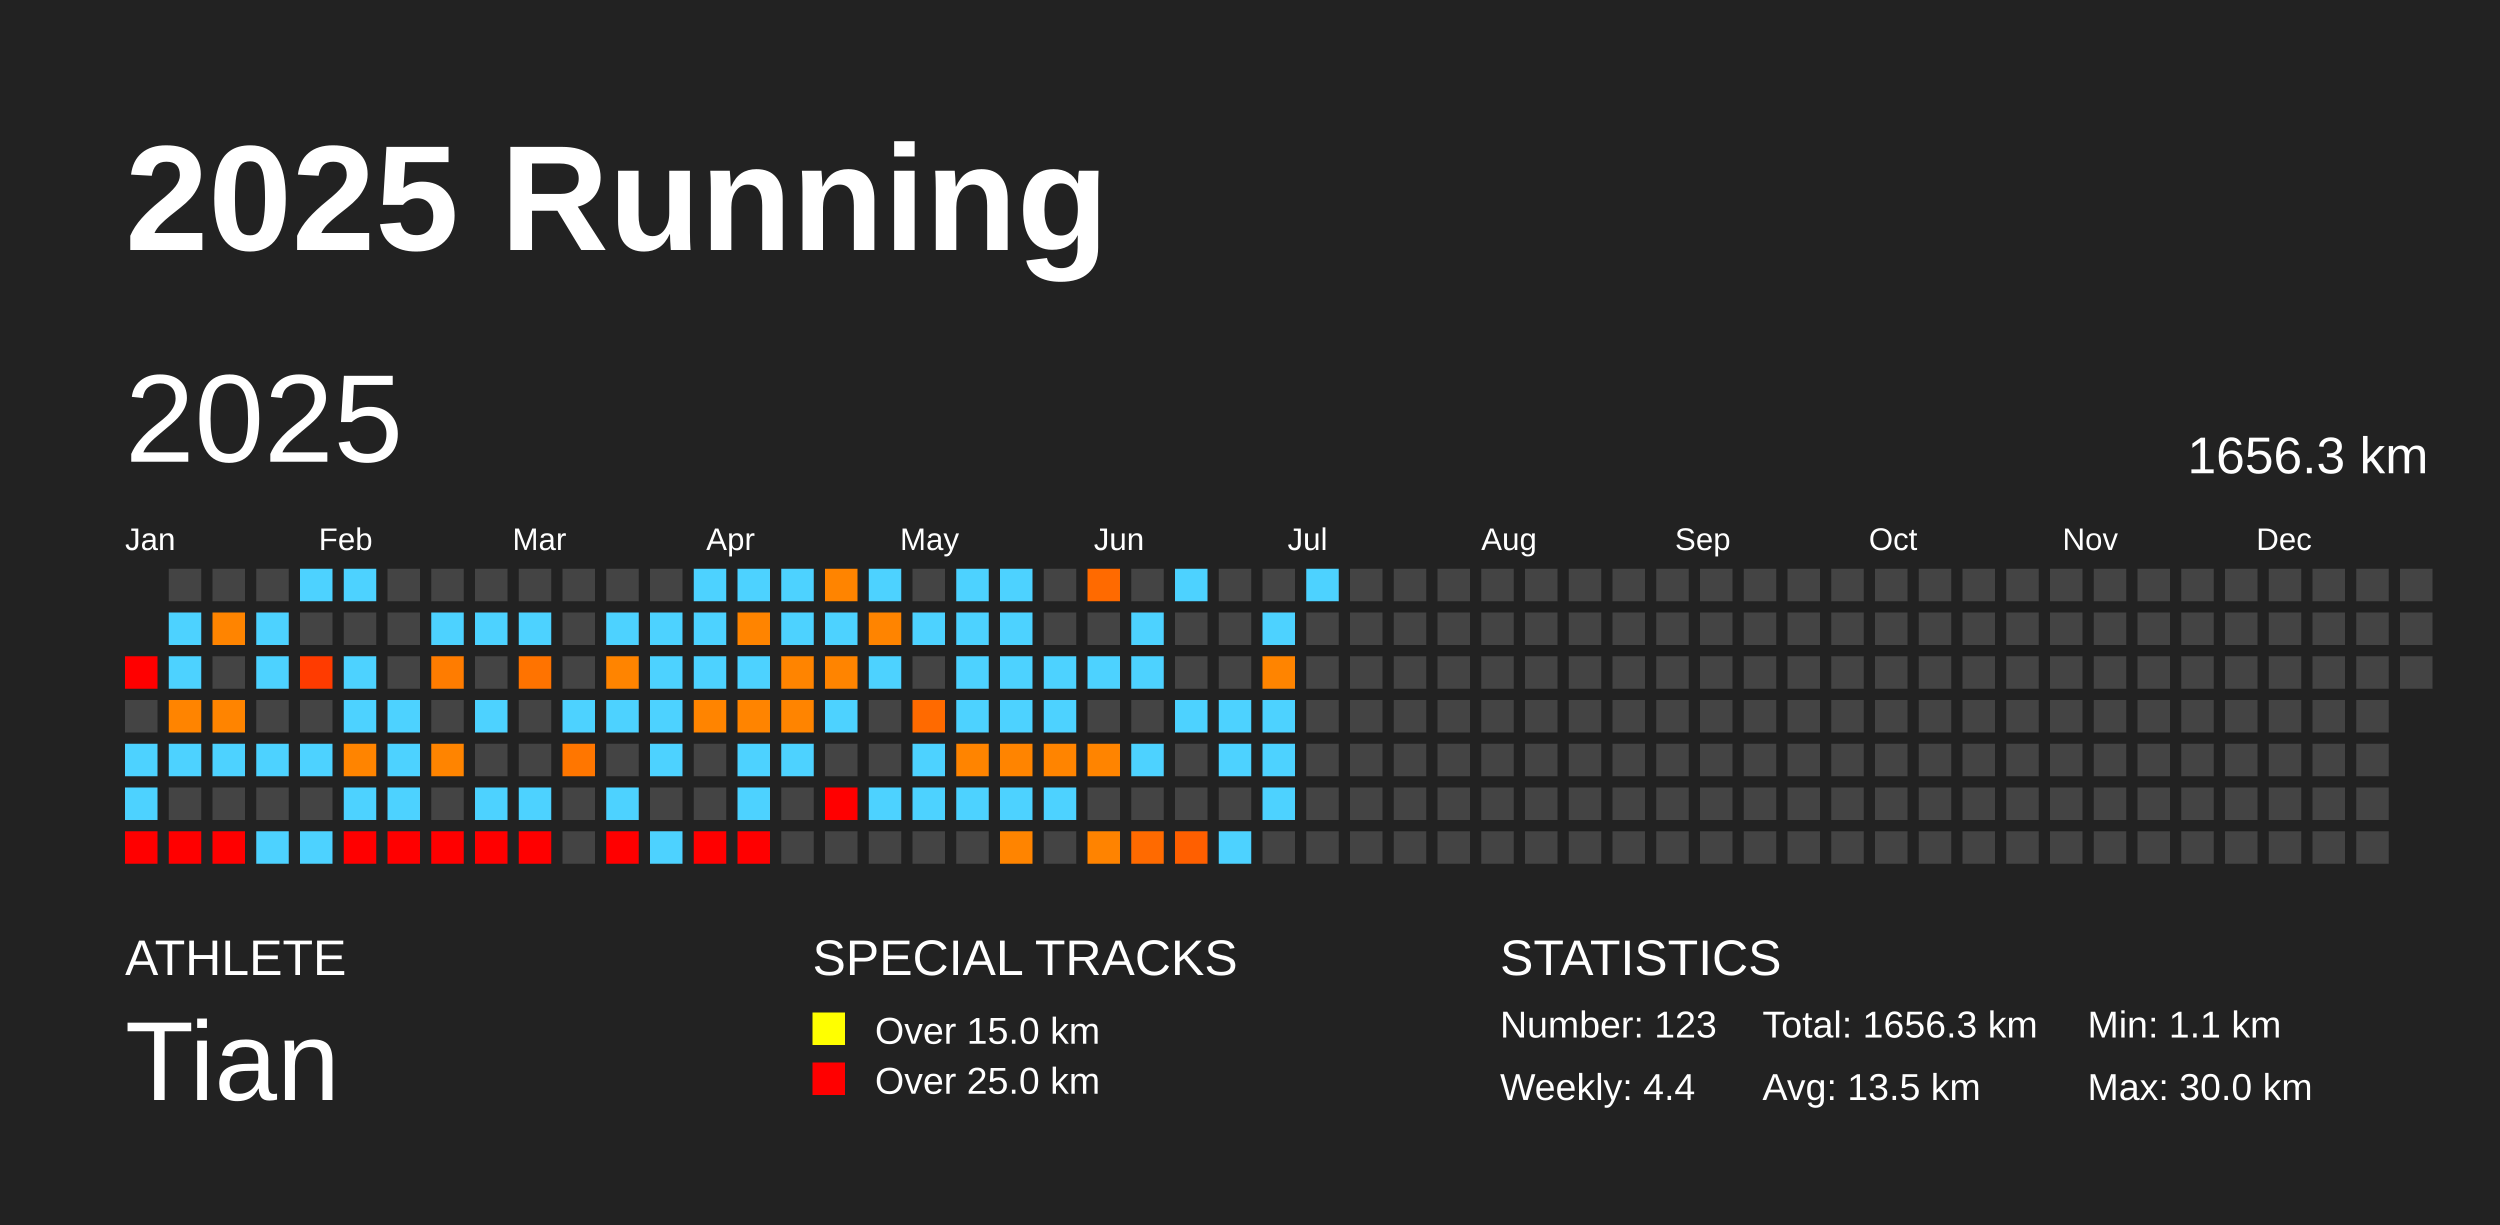
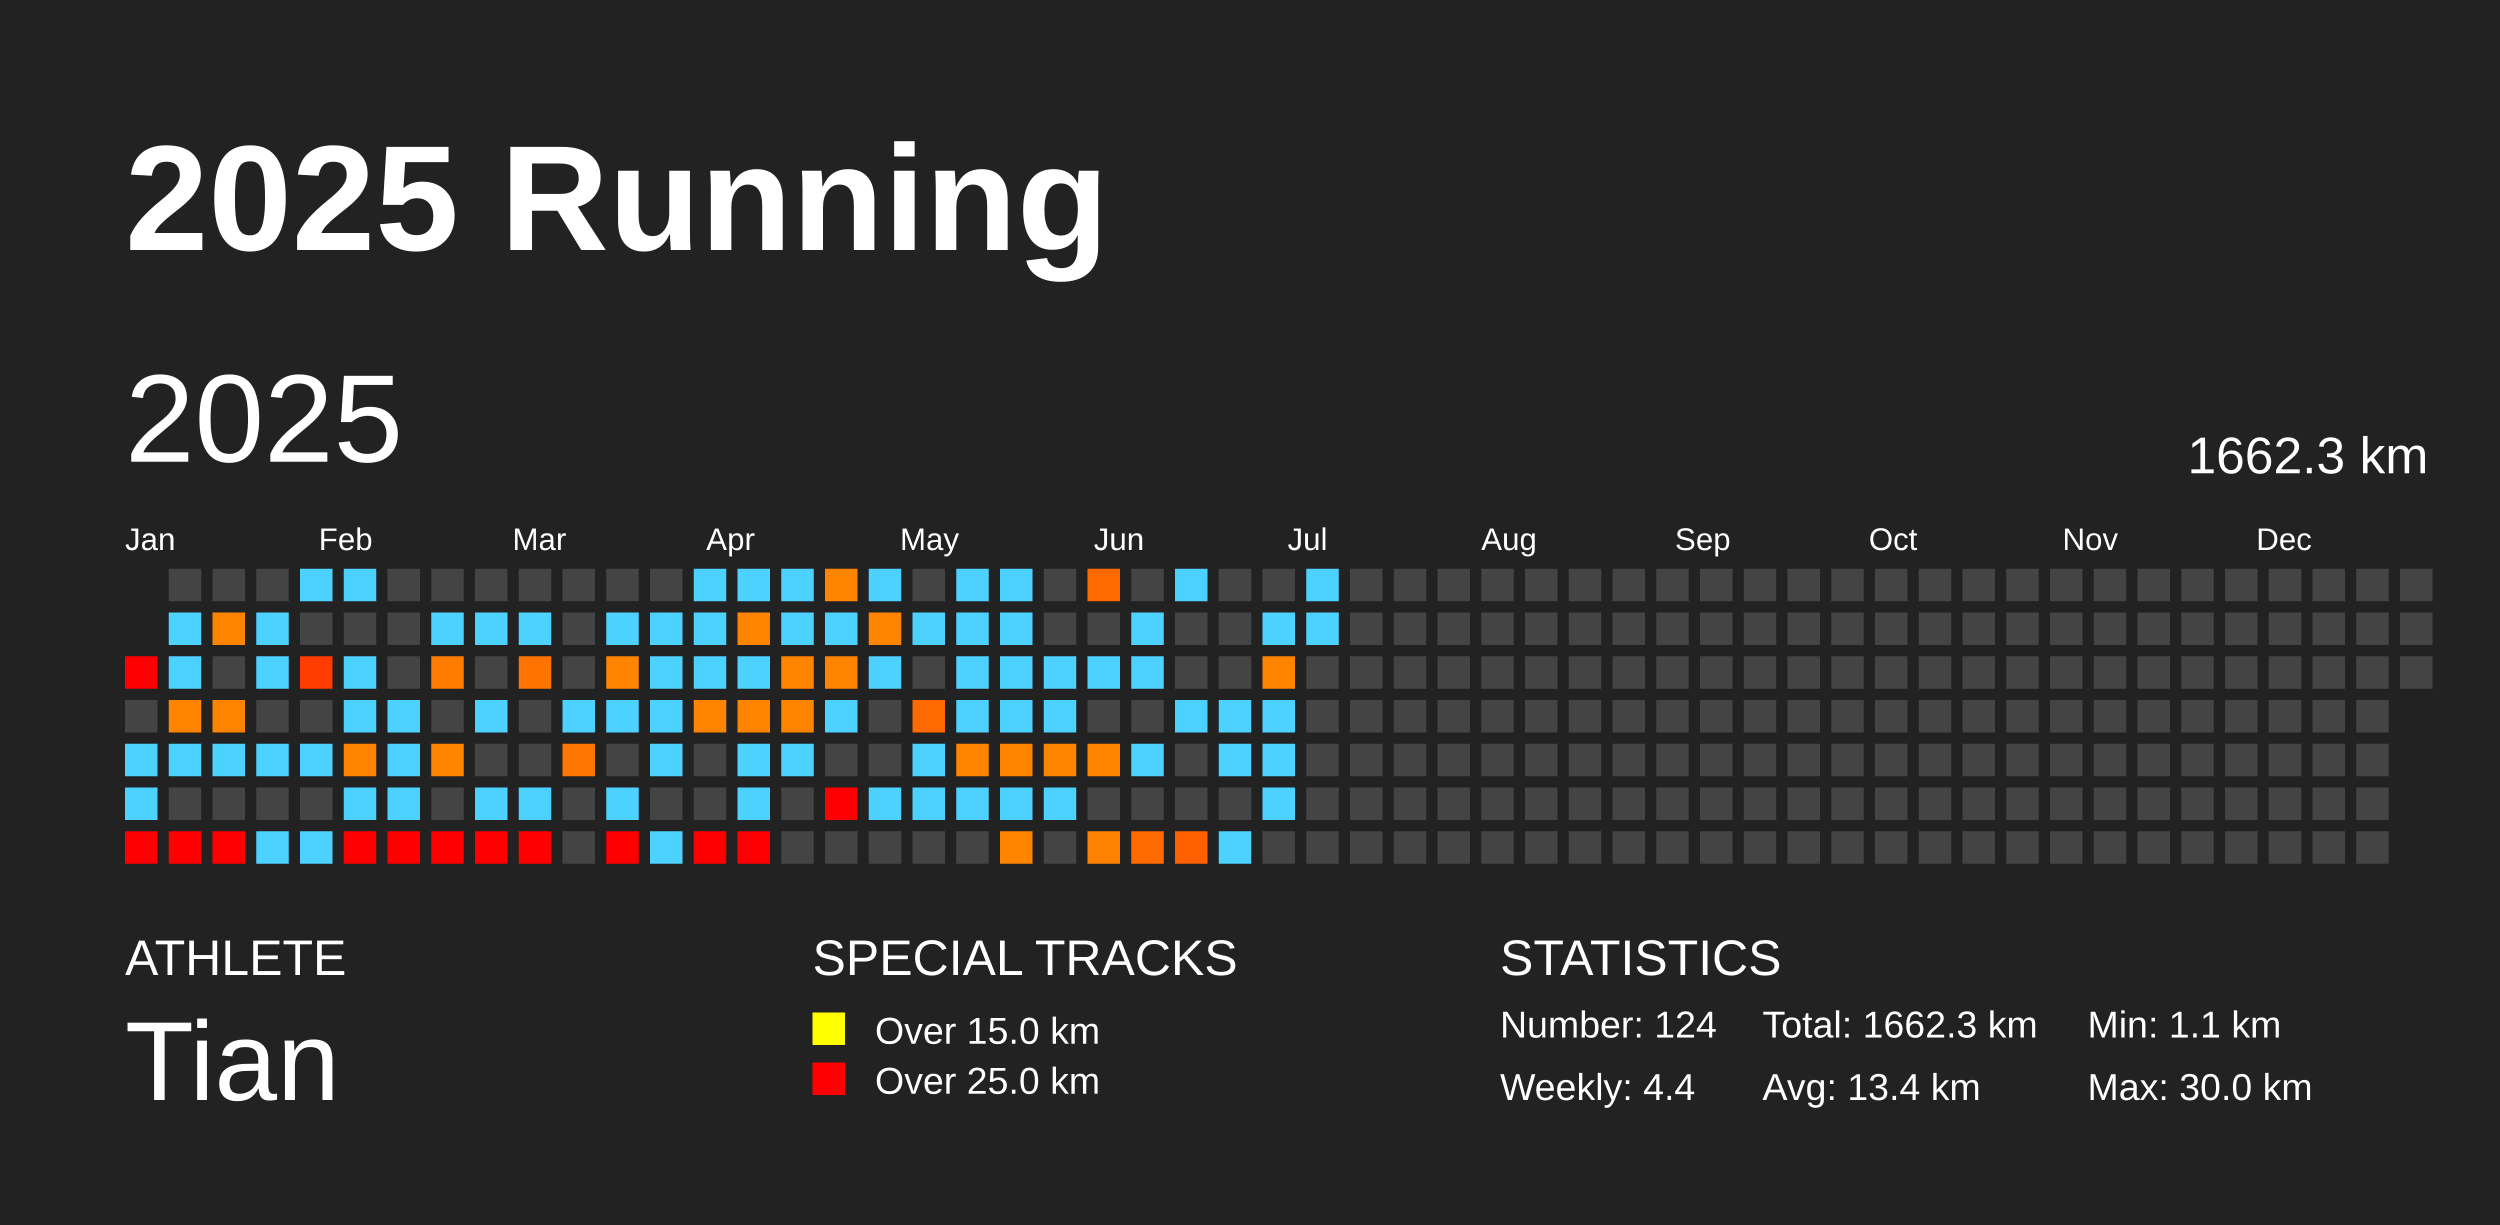
<svg xmlns="http://www.w3.org/2000/svg" baseProfile="full" height="98mm" version="1.1" viewBox="0,0,200,98" width="200mm">
  <defs />
  <rect fill="#222222" height="98" width="200" x="0" y="0" />
  <text fill="#FFFFFF" style="font-size:12px; font-family:Arial; font-weight:bold;" x="10" y="20">2025 Running</text>
  <text fill="#FFFFFF" style="font-size:4px; font-family:Arial" x="10" y="78">ATHLETE</text>
  <text fill="#FFFFFF" style="font-size:9px; font-family:Arial" x="10" y="88">Tian</text>
  <text fill="#FFFFFF" style="font-size:4px; font-family:Arial" x="65" y="78">SPECIAL TRACKS</text>
  <rect fill="yellow" height="2.6" width="2.6" x="65" y="81" />
  <text fill="#FFFFFF" style="font-size:3px; font-family:Arial" x="70" y="83.5">Over 15.0 km</text>
  <rect fill="red" height="2.6" width="2.6" x="65" y="85" />
  <text fill="#FFFFFF" style="font-size:3px; font-family:Arial" x="70" y="87.5">Over 25.0 km</text>
  <text fill="#FFFFFF" style="font-size:4px; font-family:Arial" x="120" y="78">STATISTICS</text>
-   <text fill="#FFFFFF" style="font-size:3px; font-family:Arial" x="120" y="83">Number: 123</text>
+   <text fill="#FFFFFF" style="font-size:3px; font-family:Arial" x="120" y="83">Number: 124</text>
  <text fill="#FFFFFF" style="font-size:3px; font-family:Arial" x="120" y="88">Weekly: 4.4</text>
-   <text fill="#FFFFFF" style="font-size:3px; font-family:Arial" x="141" y="83">Total: 1656.3 km</text>
-   <text fill="#FFFFFF" style="font-size:3px; font-family:Arial" x="141" y="88">Avg: 13.5 km</text>
+   <text fill="#FFFFFF" style="font-size:3px; font-family:Arial" x="141" y="83">Total: 1662.3 km</text>
+   <text fill="#FFFFFF" style="font-size:3px; font-family:Arial" x="141" y="88">Avg: 13.4 km</text>
  <text fill="#FFFFFF" style="font-size:3px; font-family:Arial" x="167" y="83">Min: 1.1 km</text>
  <text fill="#FFFFFF" style="font-size:3px; font-family:Arial" x="167" y="88">Max: 30.0 km</text>
  <text dominant-baseline="hanging" fill="#FFFFFF" style="font-size:10.0px; font-family:Arial;" x="10" y="30">2025</text>
-   <text dominant-baseline="hanging" fill="#FFFFFF" style="font-size:4.125px; font-family:Arial;" x="175" y="35">1656.3 km</text>
+   <text dominant-baseline="hanging" fill="#FFFFFF" style="font-size:4.125px; font-family:Arial;" x="175" y="35">1662.3 km</text>
  <text fill="#FFFFFF" style="font-size:2.5px; font-family:Arial" x="10.0" y="44">Jan</text>
  <text fill="#FFFFFF" style="font-size:2.5px; font-family:Arial" x="25.5" y="44">Feb</text>
  <text fill="#FFFFFF" style="font-size:2.5px; font-family:Arial" x="41.0" y="44">Mar</text>
  <text fill="#FFFFFF" style="font-size:2.5px; font-family:Arial" x="56.5" y="44">Apr</text>
  <text fill="#FFFFFF" style="font-size:2.5px; font-family:Arial" x="72.0" y="44">May</text>
  <text fill="#FFFFFF" style="font-size:2.5px; font-family:Arial" x="87.5" y="44">Jun</text>
  <text fill="#FFFFFF" style="font-size:2.5px; font-family:Arial" x="103.0" y="44">Jul</text>
  <text fill="#FFFFFF" style="font-size:2.5px; font-family:Arial" x="118.5" y="44">Aug</text>
  <text fill="#FFFFFF" style="font-size:2.5px; font-family:Arial" x="134.0" y="44">Sep</text>
  <text fill="#FFFFFF" style="font-size:2.5px; font-family:Arial" x="149.5" y="44">Oct</text>
  <text fill="#FFFFFF" style="font-size:2.5px; font-family:Arial" x="165.0" y="44">Nov</text>
  <text fill="#FFFFFF" style="font-size:2.5px; font-family:Arial" x="180.5" y="44">Dec</text>
  <rect fill="red" height="2.6" width="2.6" x="10.0" y="52.5" />
  <rect fill="#444444" height="2.6" width="2.6" x="10.0" y="56.0" />
  <rect fill="#4dd2ff" height="2.6" width="2.6" x="10.0" y="59.5" />
  <rect fill="#4dd2ff" height="2.6" width="2.6" x="10.0" y="63.0" />
  <rect fill="red" height="2.6" width="2.6" x="10.0" y="66.5" />
  <rect fill="#444444" height="2.6" width="2.6" x="13.5" y="45.5" />
  <rect fill="#4dd2ff" height="2.6" width="2.6" x="13.5" y="49.0" />
  <rect fill="#4dd2ff" height="2.6" width="2.6" x="13.5" y="52.5" />
  <rect fill="#ff8400" height="2.6" width="2.6" x="13.5" y="56.0" />
  <rect fill="#4dd2ff" height="2.6" width="2.6" x="13.5" y="59.5" />
  <rect fill="#444444" height="2.6" width="2.6" x="13.5" y="63.0" />
  <rect fill="red" height="2.6" width="2.6" x="13.5" y="66.5" />
  <rect fill="#444444" height="2.6" width="2.6" x="17.0" y="45.5" />
  <rect fill="#ff8400" height="2.6" width="2.6" x="17.0" y="49.0" />
  <rect fill="#444444" height="2.6" width="2.6" x="17.0" y="52.5" />
  <rect fill="#ff8400" height="2.6" width="2.6" x="17.0" y="56.0" />
  <rect fill="#4dd2ff" height="2.6" width="2.6" x="17.0" y="59.5" />
  <rect fill="#444444" height="2.6" width="2.6" x="17.0" y="63.0" />
  <rect fill="red" height="2.6" width="2.6" x="17.0" y="66.5" />
  <rect fill="#444444" height="2.6" width="2.6" x="20.5" y="45.5" />
  <rect fill="#4dd2ff" height="2.6" width="2.6" x="20.5" y="49.0" />
  <rect fill="#4dd2ff" height="2.6" width="2.6" x="20.5" y="52.5" />
  <rect fill="#444444" height="2.6" width="2.6" x="20.5" y="56.0" />
  <rect fill="#4dd2ff" height="2.6" width="2.6" x="20.5" y="59.5" />
  <rect fill="#444444" height="2.6" width="2.6" x="20.5" y="63.0" />
  <rect fill="#4dd2ff" height="2.6" width="2.6" x="20.5" y="66.5" />
  <rect fill="#4dd2ff" height="2.6" width="2.6" x="24.0" y="45.5" />
  <rect fill="#444444" height="2.6" width="2.6" x="24.0" y="49.0" />
  <rect fill="#ff3b00" height="2.6" width="2.6" x="24.0" y="52.5" />
  <rect fill="#444444" height="2.6" width="2.6" x="24.0" y="56.0" />
  <rect fill="#4dd2ff" height="2.6" width="2.6" x="24.0" y="59.5" />
  <rect fill="#444444" height="2.6" width="2.6" x="24.0" y="63.0" />
  <rect fill="#4dd2ff" height="2.6" width="2.6" x="24.0" y="66.5" />
  <rect fill="#4dd2ff" height="2.6" width="2.6" x="27.5" y="45.5" />
  <rect fill="#444444" height="2.6" width="2.6" x="27.5" y="49.0" />
  <rect fill="#4dd2ff" height="2.6" width="2.6" x="27.5" y="52.5" />
  <rect fill="#4dd2ff" height="2.6" width="2.6" x="27.5" y="56.0" />
  <rect fill="#ff8400" height="2.6" width="2.6" x="27.5" y="59.5" />
  <rect fill="#4dd2ff" height="2.6" width="2.6" x="27.5" y="63.0" />
  <rect fill="red" height="2.6" width="2.6" x="27.5" y="66.5" />
  <rect fill="#444444" height="2.6" width="2.6" x="31.0" y="45.5" />
  <rect fill="#444444" height="2.6" width="2.6" x="31.0" y="49.0" />
  <rect fill="#444444" height="2.6" width="2.6" x="31.0" y="52.5" />
  <rect fill="#4dd2ff" height="2.6" width="2.6" x="31.0" y="56.0" />
  <rect fill="#4dd2ff" height="2.6" width="2.6" x="31.0" y="59.5" />
  <rect fill="#4dd2ff" height="2.6" width="2.6" x="31.0" y="63.0" />
  <rect fill="red" height="2.6" width="2.6" x="31.0" y="66.5" />
  <rect fill="#444444" height="2.6" width="2.6" x="34.5" y="45.5" />
  <rect fill="#4dd2ff" height="2.6" width="2.6" x="34.5" y="49.0" />
  <rect fill="#ff7c00" height="2.6" width="2.6" x="34.5" y="52.5" />
  <rect fill="#444444" height="2.6" width="2.6" x="34.5" y="56.0" />
  <rect fill="#ff8400" height="2.6" width="2.6" x="34.5" y="59.5" />
  <rect fill="#444444" height="2.6" width="2.6" x="34.5" y="63.0" />
  <rect fill="red" height="2.6" width="2.6" x="34.5" y="66.5" />
  <rect fill="#444444" height="2.6" width="2.6" x="38.0" y="45.5" />
  <rect fill="#4dd2ff" height="2.6" width="2.6" x="38.0" y="49.0" />
  <rect fill="#444444" height="2.6" width="2.6" x="38.0" y="52.5" />
  <rect fill="#4dd2ff" height="2.6" width="2.6" x="38.0" y="56.0" />
  <rect fill="#444444" height="2.6" width="2.6" x="38.0" y="59.5" />
  <rect fill="#4dd2ff" height="2.6" width="2.6" x="38.0" y="63.0" />
  <rect fill="red" height="2.6" width="2.6" x="38.0" y="66.5" />
  <rect fill="#444444" height="2.6" width="2.6" x="41.5" y="45.5" />
  <rect fill="#4dd2ff" height="2.6" width="2.6" x="41.5" y="49.0" />
  <rect fill="#ff7300" height="2.6" width="2.6" x="41.5" y="52.5" />
  <rect fill="#444444" height="2.6" width="2.6" x="41.5" y="56.0" />
  <rect fill="#444444" height="2.6" width="2.6" x="41.5" y="59.5" />
  <rect fill="#4dd2ff" height="2.6" width="2.6" x="41.5" y="63.0" />
  <rect fill="red" height="2.6" width="2.6" x="41.5" y="66.5" />
  <rect fill="#444444" height="2.6" width="2.6" x="45.0" y="45.5" />
  <rect fill="#444444" height="2.6" width="2.6" x="45.0" y="49.0" />
  <rect fill="#444444" height="2.6" width="2.6" x="45.0" y="52.5" />
  <rect fill="#4dd2ff" height="2.6" width="2.6" x="45.0" y="56.0" />
  <rect fill="#ff7600" height="2.6" width="2.6" x="45.0" y="59.5" />
  <rect fill="#444444" height="2.6" width="2.6" x="45.0" y="63.0" />
  <rect fill="#444444" height="2.6" width="2.6" x="45.0" y="66.5" />
  <rect fill="#444444" height="2.6" width="2.6" x="48.5" y="45.5" />
  <rect fill="#4dd2ff" height="2.6" width="2.6" x="48.5" y="49.0" />
  <rect fill="#ff8400" height="2.6" width="2.6" x="48.5" y="52.5" />
  <rect fill="#4dd2ff" height="2.6" width="2.6" x="48.5" y="56.0" />
  <rect fill="#444444" height="2.6" width="2.6" x="48.5" y="59.5" />
  <rect fill="#4dd2ff" height="2.6" width="2.6" x="48.5" y="63.0" />
  <rect fill="red" height="2.6" width="2.6" x="48.5" y="66.5" />
  <rect fill="#444444" height="2.6" width="2.6" x="52.0" y="45.5" />
  <rect fill="#4dd2ff" height="2.6" width="2.6" x="52.0" y="49.0" />
  <rect fill="#4dd2ff" height="2.6" width="2.6" x="52.0" y="52.5" />
  <rect fill="#4dd2ff" height="2.6" width="2.6" x="52.0" y="56.0" />
  <rect fill="#4dd2ff" height="2.6" width="2.6" x="52.0" y="59.5" />
  <rect fill="#444444" height="2.6" width="2.6" x="52.0" y="63.0" />
  <rect fill="#4dd2ff" height="2.6" width="2.6" x="52.0" y="66.5" />
  <rect fill="#4dd2ff" height="2.6" width="2.6" x="55.5" y="45.5" />
  <rect fill="#4dd2ff" height="2.6" width="2.6" x="55.5" y="49.0" />
  <rect fill="#4dd2ff" height="2.6" width="2.6" x="55.5" y="52.5" />
  <rect fill="#ff8400" height="2.6" width="2.6" x="55.5" y="56.0" />
  <rect fill="#444444" height="2.6" width="2.6" x="55.5" y="59.5" />
  <rect fill="#444444" height="2.6" width="2.6" x="55.5" y="63.0" />
  <rect fill="red" height="2.6" width="2.6" x="55.5" y="66.5" />
  <rect fill="#4dd2ff" height="2.6" width="2.6" x="59.0" y="45.5" />
  <rect fill="#ff8400" height="2.6" width="2.6" x="59.0" y="49.0" />
  <rect fill="#4dd2ff" height="2.6" width="2.6" x="59.0" y="52.5" />
  <rect fill="#ff8400" height="2.6" width="2.6" x="59.0" y="56.0" />
  <rect fill="#4dd2ff" height="2.6" width="2.6" x="59.0" y="59.5" />
  <rect fill="#4dd2ff" height="2.6" width="2.6" x="59.0" y="63.0" />
  <rect fill="red" height="2.6" width="2.6" x="59.0" y="66.5" />
  <rect fill="#4dd2ff" height="2.6" width="2.6" x="62.5" y="45.5" />
  <rect fill="#4dd2ff" height="2.6" width="2.6" x="62.5" y="49.0" />
  <rect fill="#ff8400" height="2.6" width="2.6" x="62.5" y="52.5" />
  <rect fill="#ff8400" height="2.6" width="2.6" x="62.5" y="56.0" />
  <rect fill="#4dd2ff" height="2.6" width="2.6" x="62.5" y="59.5" />
  <rect fill="#444444" height="2.6" width="2.6" x="62.5" y="63.0" />
  <rect fill="#444444" height="2.6" width="2.6" x="62.5" y="66.5" />
  <rect fill="#ff8400" height="2.6" width="2.6" x="66.0" y="45.5" />
  <rect fill="#4dd2ff" height="2.6" width="2.6" x="66.0" y="49.0" />
  <rect fill="#ff8400" height="2.6" width="2.6" x="66.0" y="52.5" />
  <rect fill="#4dd2ff" height="2.6" width="2.6" x="66.0" y="56.0" />
  <rect fill="#444444" height="2.6" width="2.6" x="66.0" y="59.5" />
  <rect fill="red" height="2.6" width="2.6" x="66.0" y="63.0" />
  <rect fill="#444444" height="2.6" width="2.6" x="66.0" y="66.5" />
  <rect fill="#4dd2ff" height="2.6" width="2.6" x="69.5" y="45.5" />
  <rect fill="#ff8400" height="2.6" width="2.6" x="69.5" y="49.0" />
  <rect fill="#4dd2ff" height="2.6" width="2.6" x="69.5" y="52.5" />
  <rect fill="#444444" height="2.6" width="2.6" x="69.5" y="56.0" />
  <rect fill="#444444" height="2.6" width="2.6" x="69.5" y="59.5" />
  <rect fill="#4dd2ff" height="2.6" width="2.6" x="69.5" y="63.0" />
  <rect fill="#444444" height="2.6" width="2.6" x="69.5" y="66.5" />
  <rect fill="#444444" height="2.6" width="2.6" x="73.0" y="45.5" />
  <rect fill="#4dd2ff" height="2.6" width="2.6" x="73.0" y="49.0" />
  <rect fill="#444444" height="2.6" width="2.6" x="73.0" y="52.5" />
  <rect fill="#ff6a00" height="2.6" width="2.6" x="73.0" y="56.0" />
  <rect fill="#4dd2ff" height="2.6" width="2.6" x="73.0" y="59.5" />
  <rect fill="#4dd2ff" height="2.6" width="2.6" x="73.0" y="63.0" />
  <rect fill="#444444" height="2.6" width="2.6" x="73.0" y="66.5" />
  <rect fill="#4dd2ff" height="2.6" width="2.6" x="76.5" y="45.5" />
  <rect fill="#4dd2ff" height="2.6" width="2.6" x="76.5" y="49.0" />
  <rect fill="#4dd2ff" height="2.6" width="2.6" x="76.5" y="52.5" />
  <rect fill="#4dd2ff" height="2.6" width="2.6" x="76.5" y="56.0" />
  <rect fill="#ff8400" height="2.6" width="2.6" x="76.5" y="59.5" />
  <rect fill="#4dd2ff" height="2.6" width="2.6" x="76.5" y="63.0" />
  <rect fill="#444444" height="2.6" width="2.6" x="76.5" y="66.5" />
  <rect fill="#4dd2ff" height="2.6" width="2.6" x="80.0" y="45.5" />
  <rect fill="#4dd2ff" height="2.6" width="2.6" x="80.0" y="49.0" />
  <rect fill="#4dd2ff" height="2.6" width="2.6" x="80.0" y="52.5" />
  <rect fill="#4dd2ff" height="2.6" width="2.6" x="80.0" y="56.0" />
  <rect fill="#ff8400" height="2.6" width="2.6" x="80.0" y="59.5" />
  <rect fill="#4dd2ff" height="2.6" width="2.6" x="80.0" y="63.0" />
  <rect fill="#ff8400" height="2.6" width="2.6" x="80.0" y="66.5" />
  <rect fill="#444444" height="2.6" width="2.6" x="83.5" y="45.5" />
  <rect fill="#444444" height="2.6" width="2.6" x="83.5" y="49.0" />
  <rect fill="#4dd2ff" height="2.6" width="2.6" x="83.5" y="52.5" />
  <rect fill="#4dd2ff" height="2.6" width="2.6" x="83.5" y="56.0" />
  <rect fill="#ff8400" height="2.6" width="2.6" x="83.5" y="59.5" />
  <rect fill="#4dd2ff" height="2.6" width="2.6" x="83.5" y="63.0" />
  <rect fill="#444444" height="2.6" width="2.6" x="83.5" y="66.5" />
  <rect fill="#ff6a00" height="2.6" width="2.6" x="87.0" y="45.5" />
  <rect fill="#444444" height="2.6" width="2.6" x="87.0" y="49.0" />
  <rect fill="#4dd2ff" height="2.6" width="2.6" x="87.0" y="52.5" />
  <rect fill="#444444" height="2.6" width="2.6" x="87.0" y="56.0" />
  <rect fill="#ff8400" height="2.6" width="2.6" x="87.0" y="59.5" />
  <rect fill="#444444" height="2.6" width="2.6" x="87.0" y="63.0" />
  <rect fill="#ff8300" height="2.6" width="2.6" x="87.0" y="66.5" />
  <rect fill="#444444" height="2.6" width="2.6" x="90.5" y="45.5" />
  <rect fill="#4dd2ff" height="2.6" width="2.6" x="90.5" y="49.0" />
  <rect fill="#4dd2ff" height="2.6" width="2.6" x="90.5" y="52.5" />
  <rect fill="#444444" height="2.6" width="2.6" x="90.5" y="56.0" />
  <rect fill="#4dd2ff" height="2.6" width="2.6" x="90.5" y="59.5" />
  <rect fill="#444444" height="2.6" width="2.6" x="90.5" y="63.0" />
  <rect fill="#ff6a00" height="2.6" width="2.6" x="90.5" y="66.5" />
  <rect fill="#4dd2ff" height="2.6" width="2.6" x="94.0" y="45.5" />
  <rect fill="#444444" height="2.6" width="2.6" x="94.0" y="49.0" />
  <rect fill="#444444" height="2.6" width="2.6" x="94.0" y="52.5" />
  <rect fill="#4dd2ff" height="2.6" width="2.6" x="94.0" y="56.0" />
  <rect fill="#444444" height="2.6" width="2.6" x="94.0" y="59.5" />
  <rect fill="#444444" height="2.6" width="2.6" x="94.0" y="63.0" />
  <rect fill="#ff5f00" height="2.6" width="2.6" x="94.0" y="66.5" />
  <rect fill="#444444" height="2.6" width="2.6" x="97.5" y="45.5" />
  <rect fill="#444444" height="2.6" width="2.6" x="97.5" y="49.0" />
  <rect fill="#444444" height="2.6" width="2.6" x="97.5" y="52.5" />
  <rect fill="#4dd2ff" height="2.6" width="2.6" x="97.5" y="56.0" />
  <rect fill="#4dd2ff" height="2.6" width="2.6" x="97.5" y="59.5" />
  <rect fill="#444444" height="2.6" width="2.6" x="97.5" y="63.0" />
  <rect fill="#4dd2ff" height="2.6" width="2.6" x="97.5" y="66.5" />
  <rect fill="#444444" height="2.6" width="2.6" x="101.0" y="45.5" />
  <rect fill="#4dd2ff" height="2.6" width="2.6" x="101.0" y="49.0" />
  <rect fill="#ff8400" height="2.6" width="2.6" x="101.0" y="52.5" />
  <rect fill="#4dd2ff" height="2.6" width="2.6" x="101.0" y="56.0" />
  <rect fill="#4dd2ff" height="2.6" width="2.6" x="101.0" y="59.5" />
  <rect fill="#4dd2ff" height="2.6" width="2.6" x="101.0" y="63.0" />
  <rect fill="#444444" height="2.6" width="2.6" x="101.0" y="66.5" />
  <rect fill="#4dd2ff" height="2.6" width="2.6" x="104.5" y="45.5" />
-   <rect fill="#444444" height="2.6" width="2.6" x="104.5" y="49.0" />
+   <rect fill="#4dd2ff" height="2.6" width="2.6" x="104.5" y="49.0" />
  <rect fill="#444444" height="2.6" width="2.6" x="104.5" y="52.5" />
  <rect fill="#444444" height="2.6" width="2.6" x="104.5" y="56.0" />
  <rect fill="#444444" height="2.6" width="2.6" x="104.5" y="59.5" />
  <rect fill="#444444" height="2.6" width="2.6" x="104.5" y="63.0" />
  <rect fill="#444444" height="2.6" width="2.6" x="104.5" y="66.5" />
  <rect fill="#444444" height="2.6" width="2.6" x="108.0" y="45.5" />
  <rect fill="#444444" height="2.6" width="2.6" x="108.0" y="49.0" />
  <rect fill="#444444" height="2.6" width="2.6" x="108.0" y="52.5" />
  <rect fill="#444444" height="2.6" width="2.6" x="108.0" y="56.0" />
  <rect fill="#444444" height="2.6" width="2.6" x="108.0" y="59.5" />
  <rect fill="#444444" height="2.6" width="2.6" x="108.0" y="63.0" />
  <rect fill="#444444" height="2.6" width="2.6" x="108.0" y="66.5" />
  <rect fill="#444444" height="2.6" width="2.6" x="111.5" y="45.5" />
  <rect fill="#444444" height="2.6" width="2.6" x="111.5" y="49.0" />
  <rect fill="#444444" height="2.6" width="2.6" x="111.5" y="52.5" />
  <rect fill="#444444" height="2.6" width="2.6" x="111.5" y="56.0" />
  <rect fill="#444444" height="2.6" width="2.6" x="111.5" y="59.5" />
  <rect fill="#444444" height="2.6" width="2.6" x="111.5" y="63.0" />
  <rect fill="#444444" height="2.6" width="2.6" x="111.5" y="66.5" />
  <rect fill="#444444" height="2.6" width="2.6" x="115.0" y="45.5" />
  <rect fill="#444444" height="2.6" width="2.6" x="115.0" y="49.0" />
  <rect fill="#444444" height="2.6" width="2.6" x="115.0" y="52.5" />
  <rect fill="#444444" height="2.6" width="2.6" x="115.0" y="56.0" />
  <rect fill="#444444" height="2.6" width="2.6" x="115.0" y="59.5" />
  <rect fill="#444444" height="2.6" width="2.6" x="115.0" y="63.0" />
  <rect fill="#444444" height="2.6" width="2.6" x="115.0" y="66.5" />
  <rect fill="#444444" height="2.6" width="2.6" x="118.5" y="45.5" />
  <rect fill="#444444" height="2.6" width="2.6" x="118.5" y="49.0" />
  <rect fill="#444444" height="2.6" width="2.6" x="118.5" y="52.5" />
  <rect fill="#444444" height="2.6" width="2.6" x="118.5" y="56.0" />
  <rect fill="#444444" height="2.6" width="2.6" x="118.5" y="59.5" />
  <rect fill="#444444" height="2.6" width="2.6" x="118.5" y="63.0" />
  <rect fill="#444444" height="2.6" width="2.6" x="118.5" y="66.5" />
  <rect fill="#444444" height="2.6" width="2.6" x="122.0" y="45.5" />
  <rect fill="#444444" height="2.6" width="2.6" x="122.0" y="49.0" />
  <rect fill="#444444" height="2.6" width="2.6" x="122.0" y="52.5" />
  <rect fill="#444444" height="2.6" width="2.6" x="122.0" y="56.0" />
  <rect fill="#444444" height="2.6" width="2.6" x="122.0" y="59.5" />
  <rect fill="#444444" height="2.6" width="2.6" x="122.0" y="63.0" />
  <rect fill="#444444" height="2.6" width="2.6" x="122.0" y="66.5" />
  <rect fill="#444444" height="2.6" width="2.6" x="125.5" y="45.5" />
  <rect fill="#444444" height="2.6" width="2.6" x="125.5" y="49.0" />
  <rect fill="#444444" height="2.6" width="2.6" x="125.5" y="52.5" />
  <rect fill="#444444" height="2.6" width="2.6" x="125.5" y="56.0" />
  <rect fill="#444444" height="2.6" width="2.6" x="125.5" y="59.5" />
  <rect fill="#444444" height="2.6" width="2.6" x="125.5" y="63.0" />
  <rect fill="#444444" height="2.6" width="2.6" x="125.5" y="66.5" />
  <rect fill="#444444" height="2.6" width="2.6" x="129.0" y="45.5" />
  <rect fill="#444444" height="2.6" width="2.6" x="129.0" y="49.0" />
  <rect fill="#444444" height="2.6" width="2.6" x="129.0" y="52.5" />
  <rect fill="#444444" height="2.6" width="2.6" x="129.0" y="56.0" />
  <rect fill="#444444" height="2.6" width="2.6" x="129.0" y="59.5" />
  <rect fill="#444444" height="2.6" width="2.6" x="129.0" y="63.0" />
  <rect fill="#444444" height="2.6" width="2.6" x="129.0" y="66.5" />
  <rect fill="#444444" height="2.6" width="2.6" x="132.5" y="45.5" />
  <rect fill="#444444" height="2.6" width="2.6" x="132.5" y="49.0" />
  <rect fill="#444444" height="2.6" width="2.6" x="132.5" y="52.5" />
  <rect fill="#444444" height="2.6" width="2.6" x="132.5" y="56.0" />
  <rect fill="#444444" height="2.6" width="2.6" x="132.5" y="59.5" />
  <rect fill="#444444" height="2.6" width="2.6" x="132.5" y="63.0" />
  <rect fill="#444444" height="2.6" width="2.6" x="132.5" y="66.5" />
  <rect fill="#444444" height="2.6" width="2.6" x="136.0" y="45.5" />
  <rect fill="#444444" height="2.6" width="2.6" x="136.0" y="49.0" />
  <rect fill="#444444" height="2.6" width="2.6" x="136.0" y="52.5" />
  <rect fill="#444444" height="2.6" width="2.6" x="136.0" y="56.0" />
  <rect fill="#444444" height="2.6" width="2.6" x="136.0" y="59.5" />
  <rect fill="#444444" height="2.6" width="2.6" x="136.0" y="63.0" />
  <rect fill="#444444" height="2.6" width="2.6" x="136.0" y="66.5" />
  <rect fill="#444444" height="2.6" width="2.6" x="139.5" y="45.5" />
  <rect fill="#444444" height="2.6" width="2.6" x="139.5" y="49.0" />
  <rect fill="#444444" height="2.6" width="2.6" x="139.5" y="52.5" />
  <rect fill="#444444" height="2.6" width="2.6" x="139.5" y="56.0" />
  <rect fill="#444444" height="2.6" width="2.6" x="139.5" y="59.5" />
  <rect fill="#444444" height="2.6" width="2.6" x="139.5" y="63.0" />
  <rect fill="#444444" height="2.6" width="2.6" x="139.5" y="66.5" />
  <rect fill="#444444" height="2.6" width="2.6" x="143.0" y="45.5" />
  <rect fill="#444444" height="2.6" width="2.6" x="143.0" y="49.0" />
  <rect fill="#444444" height="2.6" width="2.6" x="143.0" y="52.5" />
  <rect fill="#444444" height="2.6" width="2.6" x="143.0" y="56.0" />
  <rect fill="#444444" height="2.6" width="2.6" x="143.0" y="59.5" />
  <rect fill="#444444" height="2.6" width="2.6" x="143.0" y="63.0" />
  <rect fill="#444444" height="2.6" width="2.6" x="143.0" y="66.5" />
  <rect fill="#444444" height="2.6" width="2.6" x="146.5" y="45.5" />
  <rect fill="#444444" height="2.6" width="2.6" x="146.5" y="49.0" />
  <rect fill="#444444" height="2.6" width="2.6" x="146.5" y="52.5" />
  <rect fill="#444444" height="2.6" width="2.6" x="146.5" y="56.0" />
  <rect fill="#444444" height="2.6" width="2.6" x="146.5" y="59.5" />
  <rect fill="#444444" height="2.6" width="2.6" x="146.5" y="63.0" />
  <rect fill="#444444" height="2.6" width="2.6" x="146.5" y="66.5" />
  <rect fill="#444444" height="2.6" width="2.6" x="150.0" y="45.5" />
  <rect fill="#444444" height="2.6" width="2.6" x="150.0" y="49.0" />
  <rect fill="#444444" height="2.6" width="2.6" x="150.0" y="52.5" />
  <rect fill="#444444" height="2.6" width="2.6" x="150.0" y="56.0" />
  <rect fill="#444444" height="2.6" width="2.6" x="150.0" y="59.5" />
  <rect fill="#444444" height="2.6" width="2.6" x="150.0" y="63.0" />
  <rect fill="#444444" height="2.6" width="2.6" x="150.0" y="66.5" />
  <rect fill="#444444" height="2.6" width="2.6" x="153.5" y="45.5" />
  <rect fill="#444444" height="2.6" width="2.6" x="153.5" y="49.0" />
  <rect fill="#444444" height="2.6" width="2.6" x="153.5" y="52.5" />
  <rect fill="#444444" height="2.6" width="2.6" x="153.5" y="56.0" />
  <rect fill="#444444" height="2.6" width="2.6" x="153.5" y="59.5" />
  <rect fill="#444444" height="2.6" width="2.6" x="153.5" y="63.0" />
  <rect fill="#444444" height="2.6" width="2.6" x="153.5" y="66.5" />
  <rect fill="#444444" height="2.6" width="2.6" x="157.0" y="45.5" />
  <rect fill="#444444" height="2.6" width="2.6" x="157.0" y="49.0" />
  <rect fill="#444444" height="2.6" width="2.6" x="157.0" y="52.5" />
  <rect fill="#444444" height="2.6" width="2.6" x="157.0" y="56.0" />
  <rect fill="#444444" height="2.6" width="2.6" x="157.0" y="59.5" />
  <rect fill="#444444" height="2.6" width="2.6" x="157.0" y="63.0" />
  <rect fill="#444444" height="2.6" width="2.6" x="157.0" y="66.5" />
  <rect fill="#444444" height="2.6" width="2.6" x="160.5" y="45.5" />
  <rect fill="#444444" height="2.6" width="2.6" x="160.5" y="49.0" />
  <rect fill="#444444" height="2.6" width="2.6" x="160.5" y="52.5" />
  <rect fill="#444444" height="2.6" width="2.6" x="160.5" y="56.0" />
  <rect fill="#444444" height="2.6" width="2.6" x="160.5" y="59.5" />
  <rect fill="#444444" height="2.6" width="2.6" x="160.5" y="63.0" />
  <rect fill="#444444" height="2.6" width="2.6" x="160.5" y="66.5" />
  <rect fill="#444444" height="2.6" width="2.6" x="164.0" y="45.5" />
  <rect fill="#444444" height="2.6" width="2.6" x="164.0" y="49.0" />
  <rect fill="#444444" height="2.6" width="2.6" x="164.0" y="52.5" />
  <rect fill="#444444" height="2.6" width="2.6" x="164.0" y="56.0" />
  <rect fill="#444444" height="2.6" width="2.6" x="164.0" y="59.5" />
  <rect fill="#444444" height="2.6" width="2.6" x="164.0" y="63.0" />
  <rect fill="#444444" height="2.6" width="2.6" x="164.0" y="66.5" />
  <rect fill="#444444" height="2.6" width="2.6" x="167.5" y="45.5" />
  <rect fill="#444444" height="2.6" width="2.6" x="167.5" y="49.0" />
  <rect fill="#444444" height="2.6" width="2.6" x="167.5" y="52.5" />
  <rect fill="#444444" height="2.6" width="2.6" x="167.5" y="56.0" />
  <rect fill="#444444" height="2.6" width="2.6" x="167.5" y="59.5" />
  <rect fill="#444444" height="2.6" width="2.6" x="167.5" y="63.0" />
  <rect fill="#444444" height="2.6" width="2.6" x="167.5" y="66.5" />
  <rect fill="#444444" height="2.6" width="2.6" x="171.0" y="45.5" />
  <rect fill="#444444" height="2.6" width="2.6" x="171.0" y="49.0" />
  <rect fill="#444444" height="2.6" width="2.6" x="171.0" y="52.5" />
  <rect fill="#444444" height="2.6" width="2.6" x="171.0" y="56.0" />
  <rect fill="#444444" height="2.6" width="2.6" x="171.0" y="59.5" />
  <rect fill="#444444" height="2.6" width="2.6" x="171.0" y="63.0" />
  <rect fill="#444444" height="2.6" width="2.6" x="171.0" y="66.5" />
  <rect fill="#444444" height="2.6" width="2.6" x="174.5" y="45.5" />
  <rect fill="#444444" height="2.6" width="2.6" x="174.5" y="49.0" />
  <rect fill="#444444" height="2.6" width="2.6" x="174.5" y="52.5" />
  <rect fill="#444444" height="2.6" width="2.6" x="174.5" y="56.0" />
  <rect fill="#444444" height="2.6" width="2.6" x="174.5" y="59.5" />
  <rect fill="#444444" height="2.6" width="2.6" x="174.5" y="63.0" />
  <rect fill="#444444" height="2.6" width="2.6" x="174.5" y="66.5" />
  <rect fill="#444444" height="2.6" width="2.6" x="178.0" y="45.5" />
  <rect fill="#444444" height="2.6" width="2.6" x="178.0" y="49.0" />
  <rect fill="#444444" height="2.6" width="2.6" x="178.0" y="52.5" />
  <rect fill="#444444" height="2.6" width="2.6" x="178.0" y="56.0" />
  <rect fill="#444444" height="2.6" width="2.6" x="178.0" y="59.5" />
  <rect fill="#444444" height="2.6" width="2.6" x="178.0" y="63.0" />
  <rect fill="#444444" height="2.6" width="2.6" x="178.0" y="66.5" />
  <rect fill="#444444" height="2.6" width="2.6" x="181.5" y="45.5" />
  <rect fill="#444444" height="2.6" width="2.6" x="181.5" y="49.0" />
  <rect fill="#444444" height="2.6" width="2.6" x="181.5" y="52.5" />
  <rect fill="#444444" height="2.6" width="2.6" x="181.5" y="56.0" />
  <rect fill="#444444" height="2.6" width="2.6" x="181.5" y="59.5" />
  <rect fill="#444444" height="2.6" width="2.6" x="181.5" y="63.0" />
  <rect fill="#444444" height="2.6" width="2.6" x="181.5" y="66.5" />
  <rect fill="#444444" height="2.6" width="2.6" x="185.0" y="45.5" />
  <rect fill="#444444" height="2.6" width="2.6" x="185.0" y="49.0" />
  <rect fill="#444444" height="2.6" width="2.6" x="185.0" y="52.5" />
  <rect fill="#444444" height="2.6" width="2.6" x="185.0" y="56.0" />
  <rect fill="#444444" height="2.6" width="2.6" x="185.0" y="59.5" />
  <rect fill="#444444" height="2.6" width="2.6" x="185.0" y="63.0" />
  <rect fill="#444444" height="2.6" width="2.6" x="185.0" y="66.5" />
  <rect fill="#444444" height="2.6" width="2.6" x="188.5" y="45.5" />
  <rect fill="#444444" height="2.6" width="2.6" x="188.5" y="49.0" />
  <rect fill="#444444" height="2.6" width="2.6" x="188.5" y="52.5" />
  <rect fill="#444444" height="2.6" width="2.6" x="188.5" y="56.0" />
  <rect fill="#444444" height="2.6" width="2.6" x="188.5" y="59.5" />
  <rect fill="#444444" height="2.6" width="2.6" x="188.5" y="63.0" />
  <rect fill="#444444" height="2.6" width="2.6" x="188.5" y="66.5" />
  <rect fill="#444444" height="2.6" width="2.6" x="192.0" y="45.5" />
  <rect fill="#444444" height="2.6" width="2.6" x="192.0" y="49.0" />
  <rect fill="#444444" height="2.6" width="2.6" x="192.0" y="52.5" />
</svg>
